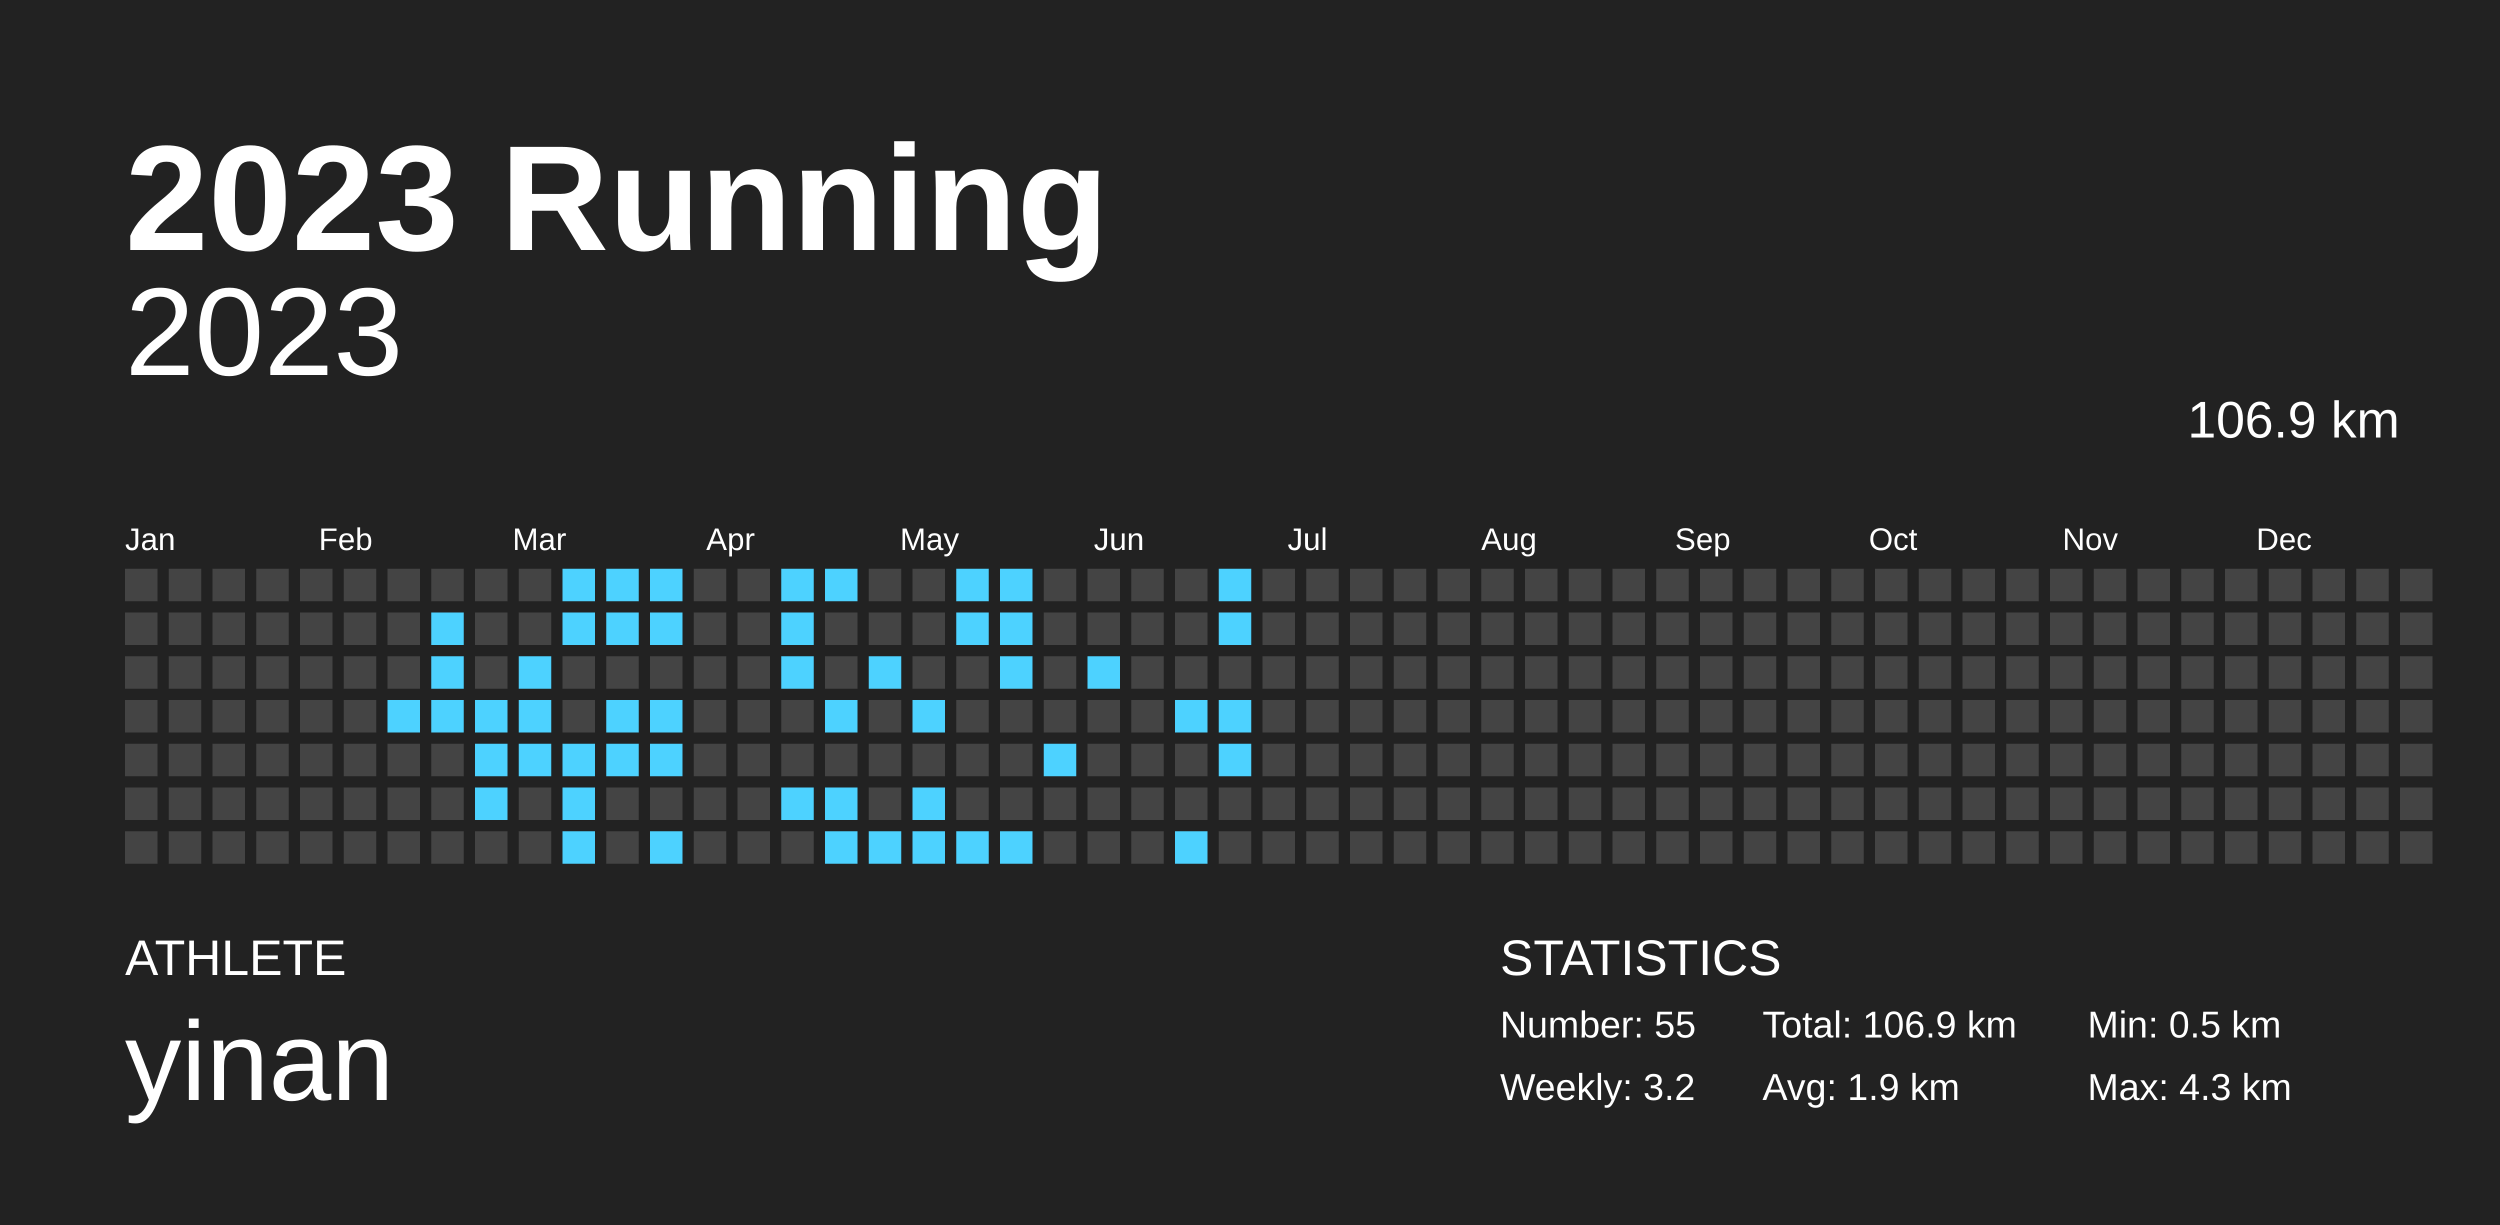
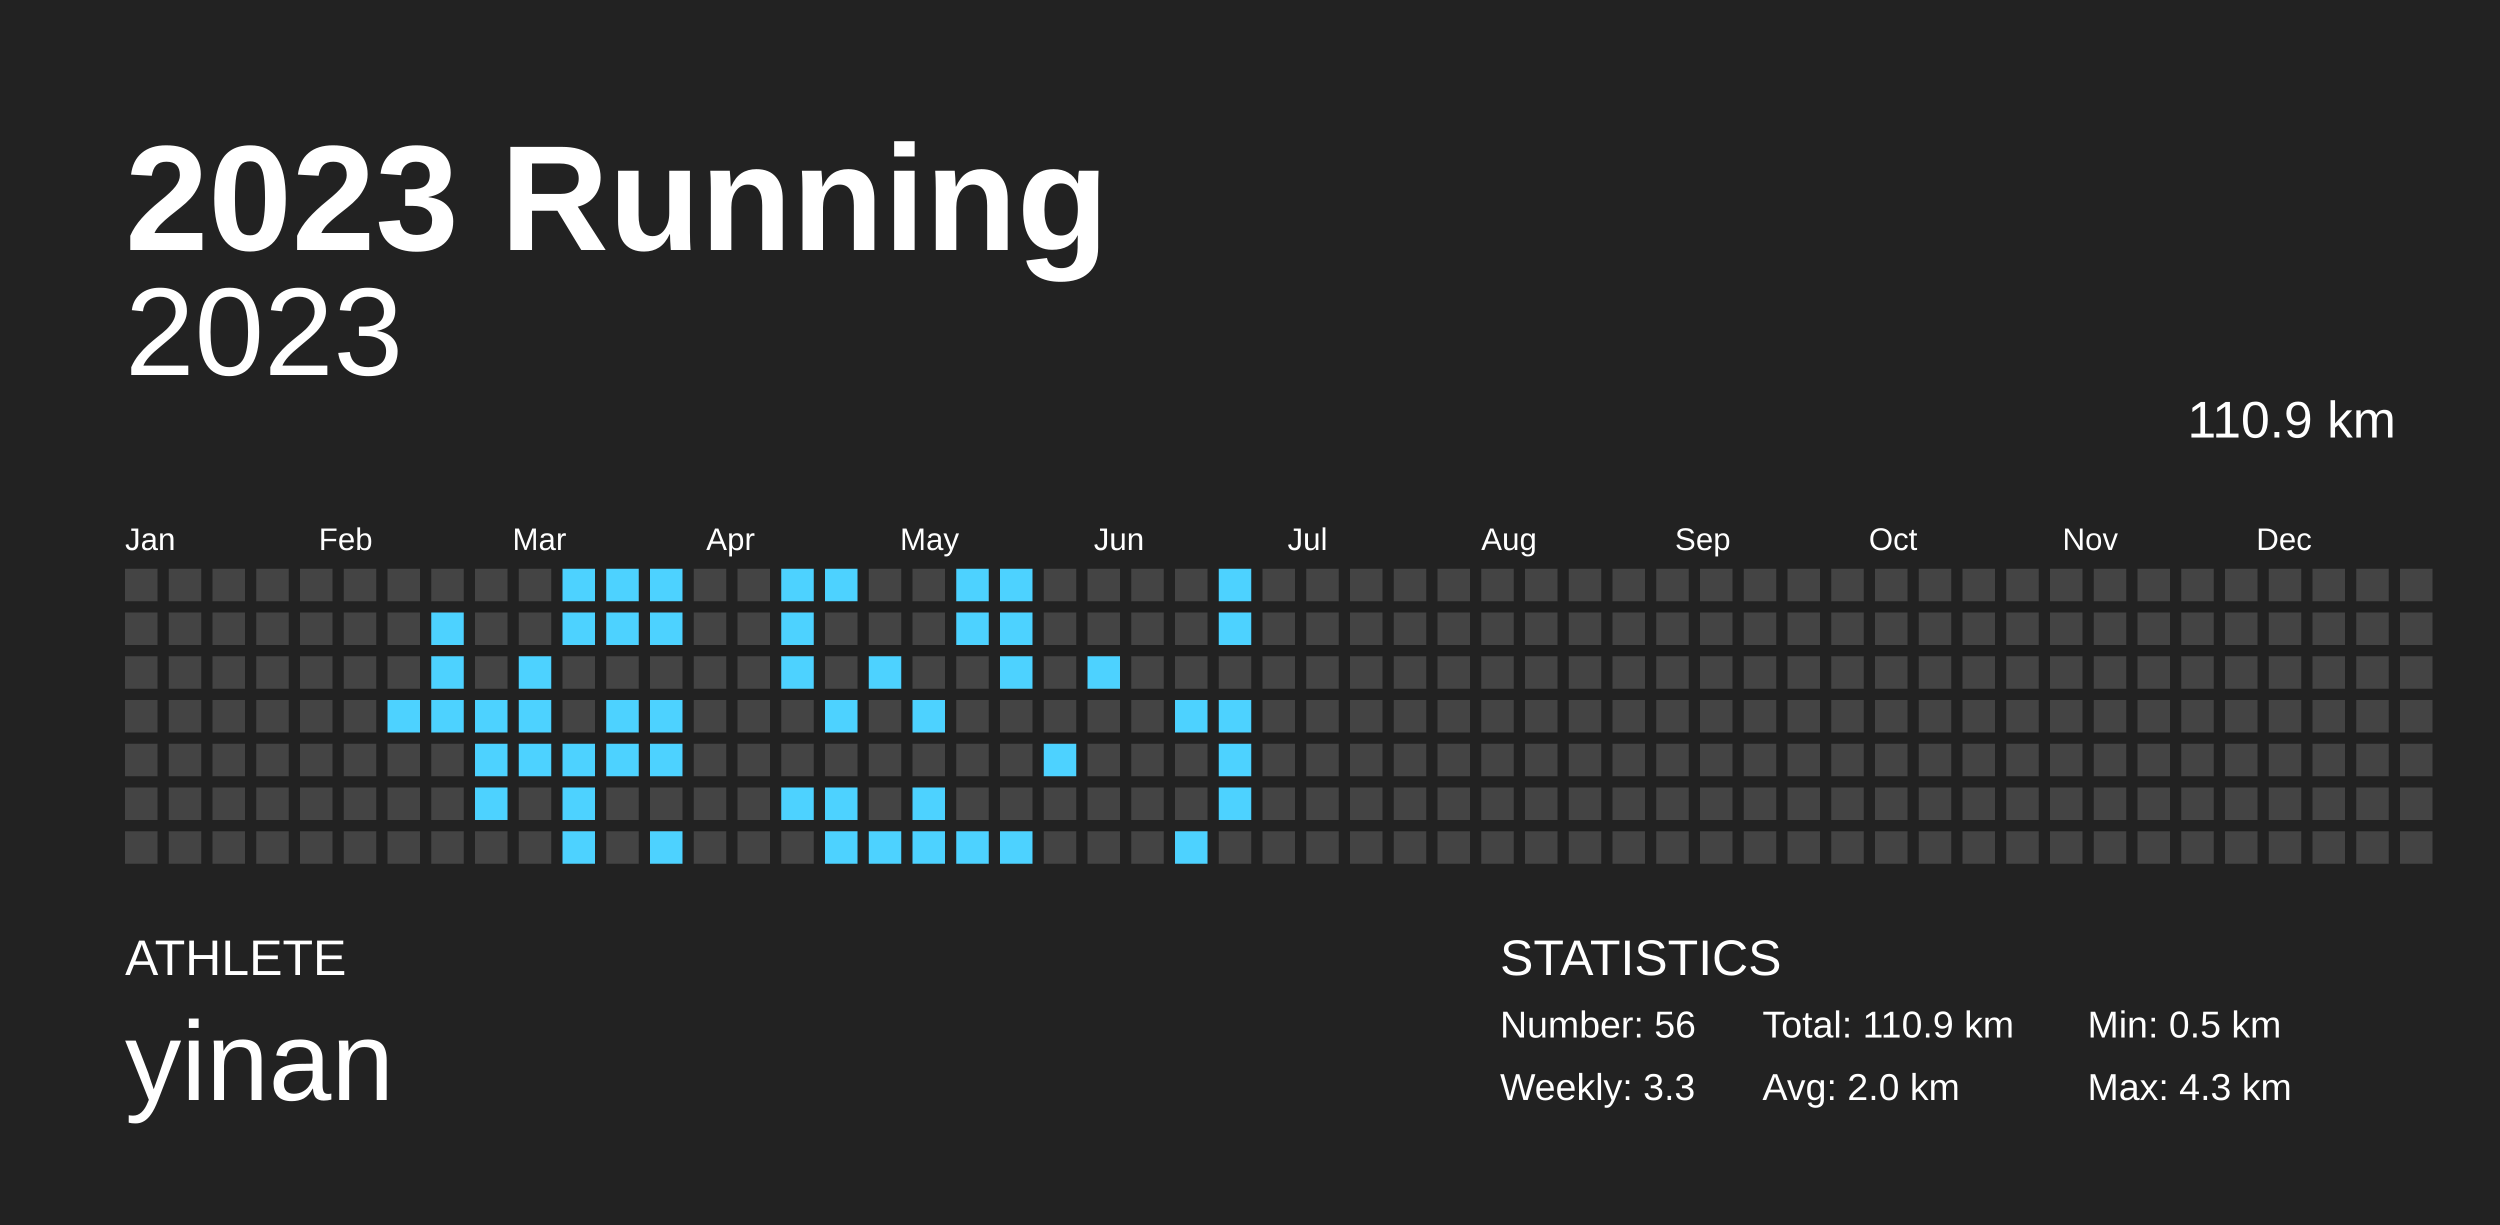
<svg xmlns="http://www.w3.org/2000/svg" baseProfile="full" height="98mm" version="1.1" viewBox="0,0,200,98" width="200mm">
  <defs />
  <rect fill="#222222" height="98" width="200" x="0" y="0" />
  <text fill="#FFFFFF" style="font-size:12px; font-family:Arial; font-weight:bold;" x="10" y="20">2023 Running</text>
  <text fill="#FFFFFF" style="font-size:4px; font-family:Arial" x="10" y="78">ATHLETE</text>
  <text fill="#FFFFFF" style="font-size:9px; font-family:Arial" x="10" y="88">yinan</text>
  <text fill="#FFFFFF" style="font-size:4px; font-family:Arial" x="120" y="78">STATISTICS</text>
-   <text fill="#FFFFFF" style="font-size:3px; font-family:Arial" x="120" y="83">Number: 55</text>
-   <text fill="#FFFFFF" style="font-size:3px; font-family:Arial" x="120" y="88">Weekly: 3.2</text>
-   <text fill="#FFFFFF" style="font-size:3px; font-family:Arial" x="141" y="83">Total: 106.9 km</text>
-   <text fill="#FFFFFF" style="font-size:3px; font-family:Arial" x="141" y="88">Avg: 1.9 km</text>
+   <text fill="#FFFFFF" style="font-size:3px; font-family:Arial" x="120" y="83">Number: 56</text>
+   <text fill="#FFFFFF" style="font-size:3px; font-family:Arial" x="120" y="88">Weekly: 3.3</text>
+   <text fill="#FFFFFF" style="font-size:3px; font-family:Arial" x="141" y="83">Total: 110.9 km</text>
+   <text fill="#FFFFFF" style="font-size:3px; font-family:Arial" x="141" y="88">Avg: 2.0 km</text>
  <text fill="#FFFFFF" style="font-size:3px; font-family:Arial" x="167" y="83">Min: 0.5 km</text>
  <text fill="#FFFFFF" style="font-size:3px; font-family:Arial" x="167" y="88">Max: 4.3 km</text>
  <text alignment-baseline="hanging" fill="#FFFFFF" style="font-size:10.0px; font-family:Arial;" x="10" y="30">2023</text>
-   <text alignment-baseline="hanging" fill="#FFFFFF" style="font-size:4.125px; font-family:Arial;" x="175" y="35">106.9 km</text>
+   <text alignment-baseline="hanging" fill="#FFFFFF" style="font-size:4.125px; font-family:Arial;" x="175" y="35">110.9 km</text>
  <text fill="#FFFFFF" style="font-size:2.5px; font-family:Arial" x="10.0" y="44">Jan</text>
  <text fill="#FFFFFF" style="font-size:2.5px; font-family:Arial" x="25.5" y="44">Feb</text>
  <text fill="#FFFFFF" style="font-size:2.5px; font-family:Arial" x="41.0" y="44">Mar</text>
  <text fill="#FFFFFF" style="font-size:2.5px; font-family:Arial" x="56.5" y="44">Apr</text>
  <text fill="#FFFFFF" style="font-size:2.5px; font-family:Arial" x="72.0" y="44">May</text>
  <text fill="#FFFFFF" style="font-size:2.5px; font-family:Arial" x="87.5" y="44">Jun</text>
  <text fill="#FFFFFF" style="font-size:2.5px; font-family:Arial" x="103.0" y="44">Jul</text>
  <text fill="#FFFFFF" style="font-size:2.5px; font-family:Arial" x="118.5" y="44">Aug</text>
  <text fill="#FFFFFF" style="font-size:2.5px; font-family:Arial" x="134.0" y="44">Sep</text>
  <text fill="#FFFFFF" style="font-size:2.5px; font-family:Arial" x="149.5" y="44">Oct</text>
  <text fill="#FFFFFF" style="font-size:2.5px; font-family:Arial" x="165.0" y="44">Nov</text>
  <text fill="#FFFFFF" style="font-size:2.5px; font-family:Arial" x="180.5" y="44">Dec</text>
  <rect fill="#444444" height="2.6" width="2.6" x="10.0" y="45.5" />
  <rect fill="#444444" height="2.6" width="2.6" x="10.0" y="49.0" />
  <rect fill="#444444" height="2.6" width="2.6" x="10.0" y="52.5" />
  <rect fill="#444444" height="2.6" width="2.6" x="10.0" y="56.0" />
  <rect fill="#444444" height="2.6" width="2.6" x="10.0" y="59.5" />
  <rect fill="#444444" height="2.6" width="2.6" x="10.0" y="63.0" />
  <rect fill="#444444" height="2.6" width="2.6" x="10.0" y="66.5" />
  <rect fill="#444444" height="2.6" width="2.6" x="13.5" y="45.5" />
  <rect fill="#444444" height="2.6" width="2.6" x="13.5" y="49.0" />
  <rect fill="#444444" height="2.6" width="2.6" x="13.5" y="52.5" />
  <rect fill="#444444" height="2.6" width="2.6" x="13.5" y="56.0" />
  <rect fill="#444444" height="2.6" width="2.6" x="13.5" y="59.5" />
  <rect fill="#444444" height="2.6" width="2.6" x="13.5" y="63.0" />
  <rect fill="#444444" height="2.6" width="2.6" x="13.5" y="66.5" />
  <rect fill="#444444" height="2.6" width="2.6" x="17.0" y="45.5" />
  <rect fill="#444444" height="2.6" width="2.6" x="17.0" y="49.0" />
  <rect fill="#444444" height="2.6" width="2.6" x="17.0" y="52.5" />
  <rect fill="#444444" height="2.6" width="2.6" x="17.0" y="56.0" />
  <rect fill="#444444" height="2.6" width="2.6" x="17.0" y="59.5" />
  <rect fill="#444444" height="2.6" width="2.6" x="17.0" y="63.0" />
  <rect fill="#444444" height="2.6" width="2.6" x="17.0" y="66.5" />
  <rect fill="#444444" height="2.6" width="2.6" x="20.5" y="45.5" />
  <rect fill="#444444" height="2.6" width="2.6" x="20.5" y="49.0" />
  <rect fill="#444444" height="2.6" width="2.6" x="20.5" y="52.5" />
  <rect fill="#444444" height="2.6" width="2.6" x="20.5" y="56.0" />
  <rect fill="#444444" height="2.6" width="2.6" x="20.5" y="59.5" />
  <rect fill="#444444" height="2.6" width="2.6" x="20.5" y="63.0" />
  <rect fill="#444444" height="2.6" width="2.6" x="20.5" y="66.5" />
  <rect fill="#444444" height="2.6" width="2.6" x="24.0" y="45.5" />
  <rect fill="#444444" height="2.6" width="2.6" x="24.0" y="49.0" />
  <rect fill="#444444" height="2.6" width="2.6" x="24.0" y="52.5" />
  <rect fill="#444444" height="2.6" width="2.6" x="24.0" y="56.0" />
  <rect fill="#444444" height="2.6" width="2.6" x="24.0" y="59.5" />
  <rect fill="#444444" height="2.6" width="2.6" x="24.0" y="63.0" />
  <rect fill="#444444" height="2.6" width="2.6" x="24.0" y="66.5" />
  <rect fill="#444444" height="2.6" width="2.6" x="27.5" y="45.5" />
  <rect fill="#444444" height="2.6" width="2.6" x="27.5" y="49.0" />
  <rect fill="#444444" height="2.6" width="2.6" x="27.5" y="52.5" />
  <rect fill="#444444" height="2.6" width="2.6" x="27.5" y="56.0" />
  <rect fill="#444444" height="2.6" width="2.6" x="27.5" y="59.5" />
  <rect fill="#444444" height="2.6" width="2.6" x="27.5" y="63.0" />
  <rect fill="#444444" height="2.6" width="2.6" x="27.5" y="66.5" />
  <rect fill="#444444" height="2.6" width="2.6" x="31.0" y="45.5" />
  <rect fill="#444444" height="2.6" width="2.6" x="31.0" y="49.0" />
  <rect fill="#444444" height="2.6" width="2.6" x="31.0" y="52.5" />
  <rect fill="#4dd2ff" height="2.6" width="2.6" x="31.0" y="56.0" />
  <rect fill="#444444" height="2.6" width="2.6" x="31.0" y="59.5" />
  <rect fill="#444444" height="2.6" width="2.6" x="31.0" y="63.0" />
  <rect fill="#444444" height="2.6" width="2.6" x="31.0" y="66.5" />
  <rect fill="#444444" height="2.6" width="2.6" x="34.5" y="45.5" />
  <rect fill="#4dd2ff" height="2.6" width="2.6" x="34.5" y="49.0" />
  <rect fill="#4dd2ff" height="2.6" width="2.6" x="34.5" y="52.5" />
  <rect fill="#4dd2ff" height="2.6" width="2.6" x="34.5" y="56.0" />
  <rect fill="#444444" height="2.6" width="2.6" x="34.5" y="59.5" />
  <rect fill="#444444" height="2.6" width="2.6" x="34.5" y="63.0" />
  <rect fill="#444444" height="2.6" width="2.6" x="34.5" y="66.5" />
  <rect fill="#444444" height="2.6" width="2.6" x="38.0" y="45.5" />
  <rect fill="#444444" height="2.6" width="2.6" x="38.0" y="49.0" />
  <rect fill="#444444" height="2.6" width="2.6" x="38.0" y="52.5" />
  <rect fill="#4dd2ff" height="2.6" width="2.6" x="38.0" y="56.0" />
  <rect fill="#4dd2ff" height="2.6" width="2.6" x="38.0" y="59.5" />
  <rect fill="#4dd2ff" height="2.6" width="2.6" x="38.0" y="63.0" />
  <rect fill="#444444" height="2.6" width="2.6" x="38.0" y="66.5" />
  <rect fill="#444444" height="2.6" width="2.6" x="41.5" y="45.5" />
  <rect fill="#444444" height="2.6" width="2.6" x="41.5" y="49.0" />
  <rect fill="#4dd2ff" height="2.6" width="2.6" x="41.5" y="52.5" />
  <rect fill="#4dd2ff" height="2.6" width="2.6" x="41.5" y="56.0" />
  <rect fill="#4dd2ff" height="2.6" width="2.6" x="41.5" y="59.5" />
  <rect fill="#444444" height="2.6" width="2.6" x="41.5" y="63.0" />
  <rect fill="#444444" height="2.6" width="2.6" x="41.5" y="66.5" />
  <rect fill="#4dd2ff" height="2.6" width="2.6" x="45.0" y="45.5" />
  <rect fill="#4dd2ff" height="2.6" width="2.6" x="45.0" y="49.0" />
  <rect fill="#444444" height="2.6" width="2.6" x="45.0" y="52.5" />
  <rect fill="#444444" height="2.6" width="2.6" x="45.0" y="56.0" />
  <rect fill="#4dd2ff" height="2.6" width="2.6" x="45.0" y="59.5" />
  <rect fill="#4dd2ff" height="2.6" width="2.6" x="45.0" y="63.0" />
  <rect fill="#4dd2ff" height="2.6" width="2.6" x="45.0" y="66.5" />
  <rect fill="#4dd2ff" height="2.6" width="2.6" x="48.5" y="45.5" />
  <rect fill="#4dd2ff" height="2.6" width="2.6" x="48.5" y="49.0" />
  <rect fill="#444444" height="2.6" width="2.6" x="48.5" y="52.5" />
  <rect fill="#4dd2ff" height="2.6" width="2.6" x="48.5" y="56.0" />
  <rect fill="#4dd2ff" height="2.6" width="2.6" x="48.5" y="59.5" />
  <rect fill="#444444" height="2.6" width="2.6" x="48.5" y="63.0" />
  <rect fill="#444444" height="2.6" width="2.6" x="48.5" y="66.5" />
  <rect fill="#4dd2ff" height="2.6" width="2.6" x="52.0" y="45.5" />
  <rect fill="#4dd2ff" height="2.6" width="2.6" x="52.0" y="49.0" />
  <rect fill="#444444" height="2.6" width="2.6" x="52.0" y="52.5" />
  <rect fill="#4dd2ff" height="2.6" width="2.6" x="52.0" y="56.0" />
  <rect fill="#4dd2ff" height="2.6" width="2.6" x="52.0" y="59.5" />
  <rect fill="#444444" height="2.6" width="2.6" x="52.0" y="63.0" />
  <rect fill="#4dd2ff" height="2.6" width="2.6" x="52.0" y="66.5" />
  <rect fill="#444444" height="2.6" width="2.6" x="55.5" y="45.5" />
  <rect fill="#444444" height="2.6" width="2.6" x="55.5" y="49.0" />
  <rect fill="#444444" height="2.6" width="2.6" x="55.5" y="52.5" />
  <rect fill="#444444" height="2.6" width="2.6" x="55.5" y="56.0" />
  <rect fill="#444444" height="2.6" width="2.6" x="55.5" y="59.5" />
  <rect fill="#444444" height="2.6" width="2.6" x="55.5" y="63.0" />
  <rect fill="#444444" height="2.6" width="2.6" x="55.5" y="66.5" />
  <rect fill="#444444" height="2.6" width="2.6" x="59.0" y="45.5" />
  <rect fill="#444444" height="2.6" width="2.6" x="59.0" y="49.0" />
  <rect fill="#444444" height="2.6" width="2.6" x="59.0" y="52.5" />
  <rect fill="#444444" height="2.6" width="2.6" x="59.0" y="56.0" />
  <rect fill="#444444" height="2.6" width="2.6" x="59.0" y="59.5" />
  <rect fill="#444444" height="2.6" width="2.6" x="59.0" y="63.0" />
  <rect fill="#444444" height="2.6" width="2.6" x="59.0" y="66.5" />
  <rect fill="#4dd2ff" height="2.6" width="2.6" x="62.5" y="45.5" />
  <rect fill="#4dd2ff" height="2.6" width="2.6" x="62.5" y="49.0" />
  <rect fill="#4dd2ff" height="2.6" width="2.6" x="62.5" y="52.5" />
  <rect fill="#444444" height="2.6" width="2.6" x="62.5" y="56.0" />
  <rect fill="#444444" height="2.6" width="2.6" x="62.5" y="59.5" />
  <rect fill="#4dd2ff" height="2.6" width="2.6" x="62.5" y="63.0" />
  <rect fill="#444444" height="2.6" width="2.6" x="62.5" y="66.5" />
  <rect fill="#4dd2ff" height="2.6" width="2.6" x="66.0" y="45.5" />
  <rect fill="#444444" height="2.6" width="2.6" x="66.0" y="49.0" />
  <rect fill="#444444" height="2.6" width="2.6" x="66.0" y="52.5" />
  <rect fill="#4dd2ff" height="2.6" width="2.6" x="66.0" y="56.0" />
  <rect fill="#444444" height="2.6" width="2.6" x="66.0" y="59.5" />
  <rect fill="#4dd2ff" height="2.6" width="2.6" x="66.0" y="63.0" />
  <rect fill="#4dd2ff" height="2.6" width="2.6" x="66.0" y="66.5" />
  <rect fill="#444444" height="2.6" width="2.6" x="69.5" y="45.5" />
  <rect fill="#444444" height="2.6" width="2.6" x="69.5" y="49.0" />
  <rect fill="#4dd2ff" height="2.6" width="2.6" x="69.5" y="52.5" />
  <rect fill="#444444" height="2.6" width="2.6" x="69.5" y="56.0" />
  <rect fill="#444444" height="2.6" width="2.6" x="69.5" y="59.5" />
  <rect fill="#444444" height="2.6" width="2.6" x="69.5" y="63.0" />
  <rect fill="#4dd2ff" height="2.6" width="2.6" x="69.5" y="66.5" />
  <rect fill="#444444" height="2.6" width="2.6" x="73.0" y="45.5" />
  <rect fill="#444444" height="2.6" width="2.6" x="73.0" y="49.0" />
  <rect fill="#444444" height="2.6" width="2.6" x="73.0" y="52.5" />
  <rect fill="#4dd2ff" height="2.6" width="2.6" x="73.0" y="56.0" />
  <rect fill="#444444" height="2.6" width="2.6" x="73.0" y="59.5" />
  <rect fill="#4dd2ff" height="2.6" width="2.6" x="73.0" y="63.0" />
  <rect fill="#4dd2ff" height="2.6" width="2.6" x="73.0" y="66.5" />
  <rect fill="#4dd2ff" height="2.6" width="2.6" x="76.5" y="45.5" />
  <rect fill="#4dd2ff" height="2.6" width="2.6" x="76.5" y="49.0" />
  <rect fill="#444444" height="2.6" width="2.6" x="76.5" y="52.5" />
  <rect fill="#444444" height="2.6" width="2.6" x="76.5" y="56.0" />
  <rect fill="#444444" height="2.6" width="2.6" x="76.5" y="59.5" />
  <rect fill="#444444" height="2.6" width="2.6" x="76.5" y="63.0" />
  <rect fill="#4dd2ff" height="2.6" width="2.6" x="76.5" y="66.5" />
  <rect fill="#4dd2ff" height="2.6" width="2.6" x="80.0" y="45.5" />
  <rect fill="#4dd2ff" height="2.6" width="2.6" x="80.0" y="49.0" />
  <rect fill="#4dd2ff" height="2.6" width="2.6" x="80.0" y="52.5" />
  <rect fill="#444444" height="2.6" width="2.6" x="80.0" y="56.0" />
  <rect fill="#444444" height="2.6" width="2.6" x="80.0" y="59.5" />
  <rect fill="#444444" height="2.6" width="2.6" x="80.0" y="63.0" />
  <rect fill="#4dd2ff" height="2.6" width="2.6" x="80.0" y="66.5" />
  <rect fill="#444444" height="2.6" width="2.6" x="83.5" y="45.5" />
  <rect fill="#444444" height="2.6" width="2.6" x="83.5" y="49.0" />
  <rect fill="#444444" height="2.6" width="2.6" x="83.5" y="52.5" />
  <rect fill="#444444" height="2.6" width="2.6" x="83.5" y="56.0" />
  <rect fill="#4dd2ff" height="2.6" width="2.6" x="83.5" y="59.5" />
  <rect fill="#444444" height="2.6" width="2.6" x="83.5" y="63.0" />
  <rect fill="#444444" height="2.6" width="2.6" x="83.5" y="66.5" />
  <rect fill="#444444" height="2.6" width="2.6" x="87.0" y="45.5" />
  <rect fill="#444444" height="2.6" width="2.6" x="87.0" y="49.0" />
  <rect fill="#4dd2ff" height="2.6" width="2.6" x="87.0" y="52.5" />
  <rect fill="#444444" height="2.6" width="2.6" x="87.0" y="56.0" />
  <rect fill="#444444" height="2.6" width="2.6" x="87.0" y="59.5" />
  <rect fill="#444444" height="2.6" width="2.6" x="87.0" y="63.0" />
  <rect fill="#444444" height="2.6" width="2.6" x="87.0" y="66.5" />
  <rect fill="#444444" height="2.6" width="2.6" x="90.5" y="45.5" />
  <rect fill="#444444" height="2.6" width="2.6" x="90.5" y="49.0" />
  <rect fill="#444444" height="2.6" width="2.6" x="90.5" y="52.5" />
  <rect fill="#444444" height="2.6" width="2.6" x="90.5" y="56.0" />
  <rect fill="#444444" height="2.6" width="2.6" x="90.5" y="59.5" />
  <rect fill="#444444" height="2.6" width="2.6" x="90.5" y="63.0" />
  <rect fill="#444444" height="2.6" width="2.6" x="90.5" y="66.5" />
  <rect fill="#444444" height="2.6" width="2.6" x="94.0" y="45.5" />
  <rect fill="#444444" height="2.6" width="2.6" x="94.0" y="49.0" />
  <rect fill="#444444" height="2.6" width="2.6" x="94.0" y="52.5" />
  <rect fill="#4dd2ff" height="2.6" width="2.6" x="94.0" y="56.0" />
  <rect fill="#444444" height="2.6" width="2.6" x="94.0" y="59.5" />
  <rect fill="#444444" height="2.6" width="2.6" x="94.0" y="63.0" />
  <rect fill="#4dd2ff" height="2.6" width="2.6" x="94.0" y="66.5" />
  <rect fill="#4dd2ff" height="2.6" width="2.6" x="97.5" y="45.5" />
  <rect fill="#4dd2ff" height="2.6" width="2.6" x="97.5" y="49.0" />
  <rect fill="#444444" height="2.6" width="2.6" x="97.5" y="52.5" />
  <rect fill="#4dd2ff" height="2.6" width="2.6" x="97.5" y="56.0" />
  <rect fill="#4dd2ff" height="2.6" width="2.6" x="97.5" y="59.5" />
-   <rect fill="#444444" height="2.6" width="2.6" x="97.5" y="63.0" />
+   <rect fill="#4dd2ff" height="2.6" width="2.6" x="97.5" y="63.0" />
  <rect fill="#444444" height="2.6" width="2.6" x="97.5" y="66.5" />
  <rect fill="#444444" height="2.6" width="2.6" x="101.0" y="45.5" />
  <rect fill="#444444" height="2.6" width="2.6" x="101.0" y="49.0" />
  <rect fill="#444444" height="2.6" width="2.6" x="101.0" y="52.5" />
  <rect fill="#444444" height="2.6" width="2.6" x="101.0" y="56.0" />
  <rect fill="#444444" height="2.6" width="2.6" x="101.0" y="59.5" />
  <rect fill="#444444" height="2.6" width="2.6" x="101.0" y="63.0" />
  <rect fill="#444444" height="2.6" width="2.6" x="101.0" y="66.5" />
  <rect fill="#444444" height="2.6" width="2.6" x="104.5" y="45.5" />
  <rect fill="#444444" height="2.6" width="2.6" x="104.5" y="49.0" />
  <rect fill="#444444" height="2.6" width="2.6" x="104.5" y="52.5" />
  <rect fill="#444444" height="2.6" width="2.6" x="104.5" y="56.0" />
  <rect fill="#444444" height="2.6" width="2.6" x="104.5" y="59.5" />
  <rect fill="#444444" height="2.6" width="2.6" x="104.5" y="63.0" />
  <rect fill="#444444" height="2.6" width="2.6" x="104.5" y="66.5" />
  <rect fill="#444444" height="2.6" width="2.6" x="108.0" y="45.5" />
  <rect fill="#444444" height="2.6" width="2.6" x="108.0" y="49.0" />
  <rect fill="#444444" height="2.6" width="2.6" x="108.0" y="52.5" />
  <rect fill="#444444" height="2.6" width="2.6" x="108.0" y="56.0" />
  <rect fill="#444444" height="2.6" width="2.6" x="108.0" y="59.5" />
  <rect fill="#444444" height="2.6" width="2.6" x="108.0" y="63.0" />
  <rect fill="#444444" height="2.6" width="2.6" x="108.0" y="66.5" />
  <rect fill="#444444" height="2.6" width="2.6" x="111.5" y="45.5" />
  <rect fill="#444444" height="2.6" width="2.6" x="111.5" y="49.0" />
  <rect fill="#444444" height="2.6" width="2.6" x="111.5" y="52.5" />
  <rect fill="#444444" height="2.6" width="2.6" x="111.5" y="56.0" />
  <rect fill="#444444" height="2.6" width="2.6" x="111.5" y="59.5" />
  <rect fill="#444444" height="2.6" width="2.6" x="111.5" y="63.0" />
  <rect fill="#444444" height="2.6" width="2.6" x="111.5" y="66.5" />
  <rect fill="#444444" height="2.6" width="2.6" x="115.0" y="45.5" />
  <rect fill="#444444" height="2.6" width="2.6" x="115.0" y="49.0" />
  <rect fill="#444444" height="2.6" width="2.6" x="115.0" y="52.5" />
  <rect fill="#444444" height="2.6" width="2.6" x="115.0" y="56.0" />
  <rect fill="#444444" height="2.6" width="2.6" x="115.0" y="59.5" />
  <rect fill="#444444" height="2.6" width="2.6" x="115.0" y="63.0" />
  <rect fill="#444444" height="2.6" width="2.6" x="115.0" y="66.5" />
  <rect fill="#444444" height="2.6" width="2.6" x="118.5" y="45.5" />
  <rect fill="#444444" height="2.6" width="2.6" x="118.5" y="49.0" />
  <rect fill="#444444" height="2.6" width="2.6" x="118.5" y="52.5" />
  <rect fill="#444444" height="2.6" width="2.6" x="118.5" y="56.0" />
  <rect fill="#444444" height="2.6" width="2.6" x="118.5" y="59.5" />
  <rect fill="#444444" height="2.6" width="2.6" x="118.5" y="63.0" />
  <rect fill="#444444" height="2.6" width="2.6" x="118.5" y="66.5" />
  <rect fill="#444444" height="2.6" width="2.6" x="122.0" y="45.5" />
  <rect fill="#444444" height="2.6" width="2.6" x="122.0" y="49.0" />
  <rect fill="#444444" height="2.6" width="2.6" x="122.0" y="52.5" />
  <rect fill="#444444" height="2.6" width="2.6" x="122.0" y="56.0" />
  <rect fill="#444444" height="2.6" width="2.6" x="122.0" y="59.5" />
  <rect fill="#444444" height="2.6" width="2.6" x="122.0" y="63.0" />
  <rect fill="#444444" height="2.6" width="2.6" x="122.0" y="66.5" />
  <rect fill="#444444" height="2.6" width="2.6" x="125.5" y="45.5" />
  <rect fill="#444444" height="2.6" width="2.6" x="125.5" y="49.0" />
  <rect fill="#444444" height="2.6" width="2.6" x="125.5" y="52.5" />
  <rect fill="#444444" height="2.6" width="2.6" x="125.5" y="56.0" />
  <rect fill="#444444" height="2.6" width="2.6" x="125.5" y="59.5" />
  <rect fill="#444444" height="2.6" width="2.6" x="125.5" y="63.0" />
  <rect fill="#444444" height="2.6" width="2.6" x="125.5" y="66.5" />
  <rect fill="#444444" height="2.6" width="2.6" x="129.0" y="45.5" />
  <rect fill="#444444" height="2.6" width="2.6" x="129.0" y="49.0" />
  <rect fill="#444444" height="2.6" width="2.6" x="129.0" y="52.5" />
  <rect fill="#444444" height="2.6" width="2.6" x="129.0" y="56.0" />
  <rect fill="#444444" height="2.6" width="2.6" x="129.0" y="59.5" />
  <rect fill="#444444" height="2.6" width="2.6" x="129.0" y="63.0" />
  <rect fill="#444444" height="2.6" width="2.6" x="129.0" y="66.5" />
  <rect fill="#444444" height="2.6" width="2.6" x="132.5" y="45.5" />
  <rect fill="#444444" height="2.6" width="2.6" x="132.5" y="49.0" />
  <rect fill="#444444" height="2.6" width="2.6" x="132.5" y="52.5" />
  <rect fill="#444444" height="2.6" width="2.6" x="132.5" y="56.0" />
  <rect fill="#444444" height="2.6" width="2.6" x="132.5" y="59.5" />
  <rect fill="#444444" height="2.6" width="2.6" x="132.5" y="63.0" />
  <rect fill="#444444" height="2.6" width="2.6" x="132.5" y="66.5" />
  <rect fill="#444444" height="2.6" width="2.6" x="136.0" y="45.5" />
  <rect fill="#444444" height="2.6" width="2.6" x="136.0" y="49.0" />
  <rect fill="#444444" height="2.6" width="2.6" x="136.0" y="52.5" />
  <rect fill="#444444" height="2.6" width="2.6" x="136.0" y="56.0" />
  <rect fill="#444444" height="2.6" width="2.6" x="136.0" y="59.5" />
  <rect fill="#444444" height="2.6" width="2.6" x="136.0" y="63.0" />
  <rect fill="#444444" height="2.6" width="2.6" x="136.0" y="66.5" />
  <rect fill="#444444" height="2.6" width="2.6" x="139.5" y="45.5" />
  <rect fill="#444444" height="2.6" width="2.6" x="139.5" y="49.0" />
  <rect fill="#444444" height="2.6" width="2.6" x="139.5" y="52.5" />
  <rect fill="#444444" height="2.6" width="2.6" x="139.5" y="56.0" />
  <rect fill="#444444" height="2.6" width="2.6" x="139.5" y="59.5" />
  <rect fill="#444444" height="2.6" width="2.6" x="139.5" y="63.0" />
  <rect fill="#444444" height="2.6" width="2.6" x="139.5" y="66.5" />
  <rect fill="#444444" height="2.6" width="2.6" x="143.0" y="45.5" />
  <rect fill="#444444" height="2.6" width="2.6" x="143.0" y="49.0" />
  <rect fill="#444444" height="2.6" width="2.6" x="143.0" y="52.5" />
  <rect fill="#444444" height="2.6" width="2.6" x="143.0" y="56.0" />
  <rect fill="#444444" height="2.6" width="2.6" x="143.0" y="59.5" />
  <rect fill="#444444" height="2.6" width="2.6" x="143.0" y="63.0" />
  <rect fill="#444444" height="2.6" width="2.6" x="143.0" y="66.5" />
  <rect fill="#444444" height="2.6" width="2.6" x="146.5" y="45.5" />
  <rect fill="#444444" height="2.6" width="2.6" x="146.5" y="49.0" />
  <rect fill="#444444" height="2.6" width="2.6" x="146.5" y="52.5" />
  <rect fill="#444444" height="2.6" width="2.6" x="146.5" y="56.0" />
  <rect fill="#444444" height="2.6" width="2.6" x="146.5" y="59.5" />
  <rect fill="#444444" height="2.6" width="2.6" x="146.5" y="63.0" />
  <rect fill="#444444" height="2.6" width="2.6" x="146.5" y="66.5" />
  <rect fill="#444444" height="2.6" width="2.6" x="150.0" y="45.5" />
  <rect fill="#444444" height="2.6" width="2.6" x="150.0" y="49.0" />
  <rect fill="#444444" height="2.6" width="2.6" x="150.0" y="52.5" />
  <rect fill="#444444" height="2.6" width="2.6" x="150.0" y="56.0" />
  <rect fill="#444444" height="2.6" width="2.6" x="150.0" y="59.5" />
  <rect fill="#444444" height="2.6" width="2.6" x="150.0" y="63.0" />
  <rect fill="#444444" height="2.6" width="2.6" x="150.0" y="66.5" />
  <rect fill="#444444" height="2.6" width="2.6" x="153.5" y="45.5" />
  <rect fill="#444444" height="2.6" width="2.6" x="153.5" y="49.0" />
  <rect fill="#444444" height="2.6" width="2.6" x="153.5" y="52.5" />
  <rect fill="#444444" height="2.6" width="2.6" x="153.5" y="56.0" />
  <rect fill="#444444" height="2.6" width="2.6" x="153.5" y="59.5" />
  <rect fill="#444444" height="2.6" width="2.6" x="153.5" y="63.0" />
  <rect fill="#444444" height="2.6" width="2.6" x="153.5" y="66.5" />
  <rect fill="#444444" height="2.6" width="2.6" x="157.0" y="45.5" />
  <rect fill="#444444" height="2.6" width="2.6" x="157.0" y="49.0" />
  <rect fill="#444444" height="2.6" width="2.6" x="157.0" y="52.5" />
  <rect fill="#444444" height="2.6" width="2.6" x="157.0" y="56.0" />
  <rect fill="#444444" height="2.6" width="2.6" x="157.0" y="59.5" />
  <rect fill="#444444" height="2.6" width="2.6" x="157.0" y="63.0" />
  <rect fill="#444444" height="2.6" width="2.6" x="157.0" y="66.5" />
  <rect fill="#444444" height="2.6" width="2.6" x="160.5" y="45.5" />
  <rect fill="#444444" height="2.6" width="2.6" x="160.5" y="49.0" />
  <rect fill="#444444" height="2.6" width="2.6" x="160.5" y="52.5" />
  <rect fill="#444444" height="2.6" width="2.6" x="160.5" y="56.0" />
  <rect fill="#444444" height="2.6" width="2.6" x="160.5" y="59.5" />
  <rect fill="#444444" height="2.6" width="2.6" x="160.5" y="63.0" />
  <rect fill="#444444" height="2.6" width="2.6" x="160.5" y="66.5" />
  <rect fill="#444444" height="2.6" width="2.6" x="164.0" y="45.5" />
  <rect fill="#444444" height="2.6" width="2.6" x="164.0" y="49.0" />
  <rect fill="#444444" height="2.6" width="2.6" x="164.0" y="52.5" />
  <rect fill="#444444" height="2.6" width="2.6" x="164.0" y="56.0" />
  <rect fill="#444444" height="2.6" width="2.6" x="164.0" y="59.5" />
  <rect fill="#444444" height="2.6" width="2.6" x="164.0" y="63.0" />
  <rect fill="#444444" height="2.6" width="2.6" x="164.0" y="66.5" />
  <rect fill="#444444" height="2.6" width="2.6" x="167.5" y="45.5" />
  <rect fill="#444444" height="2.6" width="2.6" x="167.5" y="49.0" />
  <rect fill="#444444" height="2.6" width="2.6" x="167.5" y="52.5" />
  <rect fill="#444444" height="2.6" width="2.6" x="167.5" y="56.0" />
  <rect fill="#444444" height="2.6" width="2.6" x="167.5" y="59.5" />
  <rect fill="#444444" height="2.6" width="2.6" x="167.5" y="63.0" />
  <rect fill="#444444" height="2.6" width="2.6" x="167.5" y="66.5" />
  <rect fill="#444444" height="2.6" width="2.6" x="171.0" y="45.5" />
  <rect fill="#444444" height="2.6" width="2.6" x="171.0" y="49.0" />
  <rect fill="#444444" height="2.6" width="2.6" x="171.0" y="52.5" />
  <rect fill="#444444" height="2.6" width="2.6" x="171.0" y="56.0" />
  <rect fill="#444444" height="2.6" width="2.6" x="171.0" y="59.5" />
  <rect fill="#444444" height="2.6" width="2.6" x="171.0" y="63.0" />
  <rect fill="#444444" height="2.6" width="2.6" x="171.0" y="66.5" />
  <rect fill="#444444" height="2.6" width="2.6" x="174.5" y="45.5" />
  <rect fill="#444444" height="2.6" width="2.6" x="174.5" y="49.0" />
  <rect fill="#444444" height="2.6" width="2.6" x="174.5" y="52.5" />
  <rect fill="#444444" height="2.6" width="2.6" x="174.5" y="56.0" />
  <rect fill="#444444" height="2.6" width="2.6" x="174.5" y="59.5" />
  <rect fill="#444444" height="2.6" width="2.6" x="174.5" y="63.0" />
  <rect fill="#444444" height="2.6" width="2.6" x="174.5" y="66.5" />
  <rect fill="#444444" height="2.6" width="2.6" x="178.0" y="45.5" />
  <rect fill="#444444" height="2.6" width="2.6" x="178.0" y="49.0" />
  <rect fill="#444444" height="2.6" width="2.6" x="178.0" y="52.5" />
  <rect fill="#444444" height="2.6" width="2.6" x="178.0" y="56.0" />
  <rect fill="#444444" height="2.6" width="2.6" x="178.0" y="59.5" />
  <rect fill="#444444" height="2.6" width="2.6" x="178.0" y="63.0" />
  <rect fill="#444444" height="2.6" width="2.6" x="178.0" y="66.5" />
  <rect fill="#444444" height="2.6" width="2.6" x="181.5" y="45.5" />
  <rect fill="#444444" height="2.6" width="2.6" x="181.5" y="49.0" />
  <rect fill="#444444" height="2.6" width="2.6" x="181.5" y="52.5" />
  <rect fill="#444444" height="2.6" width="2.6" x="181.5" y="56.0" />
  <rect fill="#444444" height="2.6" width="2.6" x="181.5" y="59.5" />
  <rect fill="#444444" height="2.6" width="2.6" x="181.5" y="63.0" />
  <rect fill="#444444" height="2.6" width="2.6" x="181.5" y="66.5" />
  <rect fill="#444444" height="2.6" width="2.6" x="185.0" y="45.5" />
  <rect fill="#444444" height="2.6" width="2.6" x="185.0" y="49.0" />
  <rect fill="#444444" height="2.6" width="2.6" x="185.0" y="52.5" />
  <rect fill="#444444" height="2.6" width="2.6" x="185.0" y="56.0" />
  <rect fill="#444444" height="2.6" width="2.6" x="185.0" y="59.5" />
  <rect fill="#444444" height="2.6" width="2.6" x="185.0" y="63.0" />
  <rect fill="#444444" height="2.6" width="2.6" x="185.0" y="66.5" />
  <rect fill="#444444" height="2.6" width="2.6" x="188.5" y="45.5" />
  <rect fill="#444444" height="2.6" width="2.6" x="188.5" y="49.0" />
  <rect fill="#444444" height="2.6" width="2.6" x="188.5" y="52.5" />
  <rect fill="#444444" height="2.6" width="2.6" x="188.5" y="56.0" />
  <rect fill="#444444" height="2.6" width="2.6" x="188.5" y="59.5" />
  <rect fill="#444444" height="2.6" width="2.6" x="188.5" y="63.0" />
  <rect fill="#444444" height="2.6" width="2.6" x="188.5" y="66.5" />
  <rect fill="#444444" height="2.6" width="2.6" x="192.0" y="45.5" />
  <rect fill="#444444" height="2.6" width="2.6" x="192.0" y="49.0" />
  <rect fill="#444444" height="2.6" width="2.6" x="192.0" y="52.5" />
  <rect fill="#444444" height="2.6" width="2.6" x="192.0" y="56.0" />
  <rect fill="#444444" height="2.6" width="2.6" x="192.0" y="59.5" />
  <rect fill="#444444" height="2.6" width="2.6" x="192.0" y="63.0" />
  <rect fill="#444444" height="2.6" width="2.6" x="192.0" y="66.5" />
</svg>
